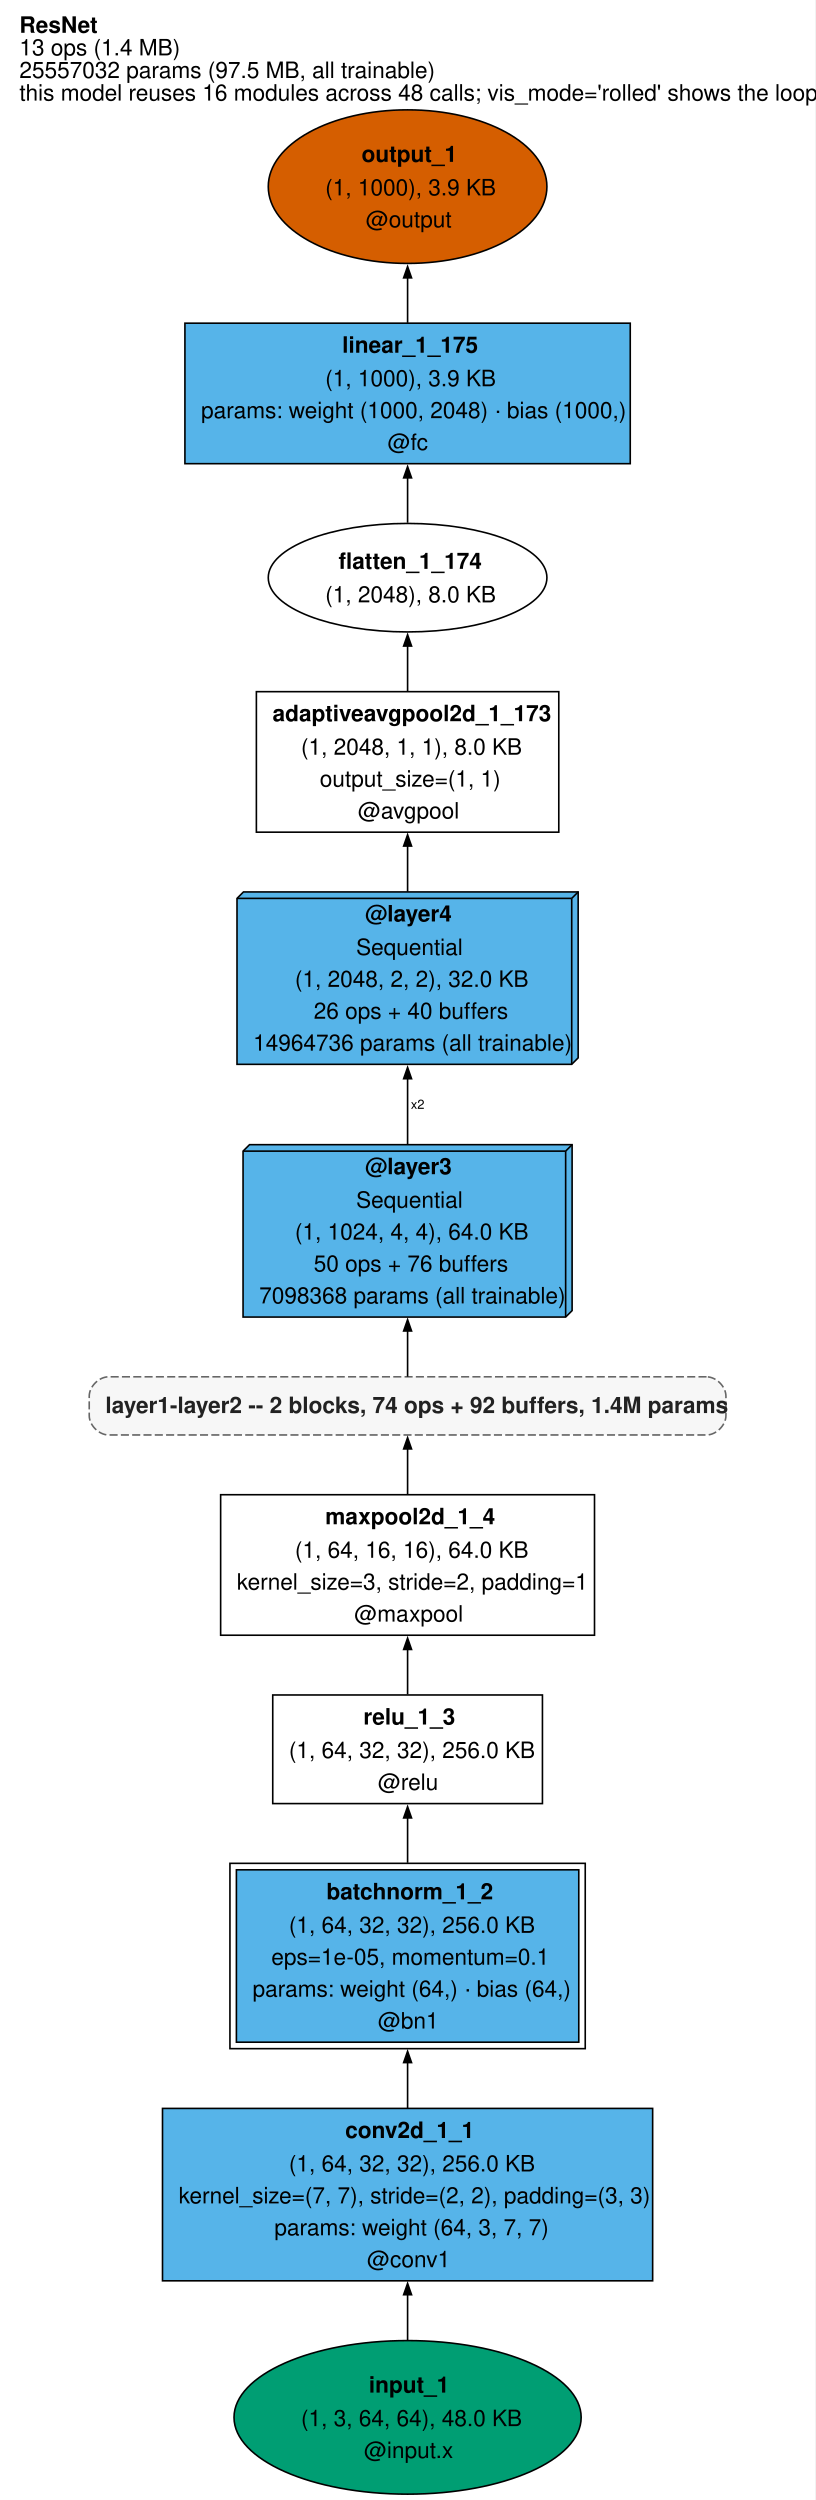
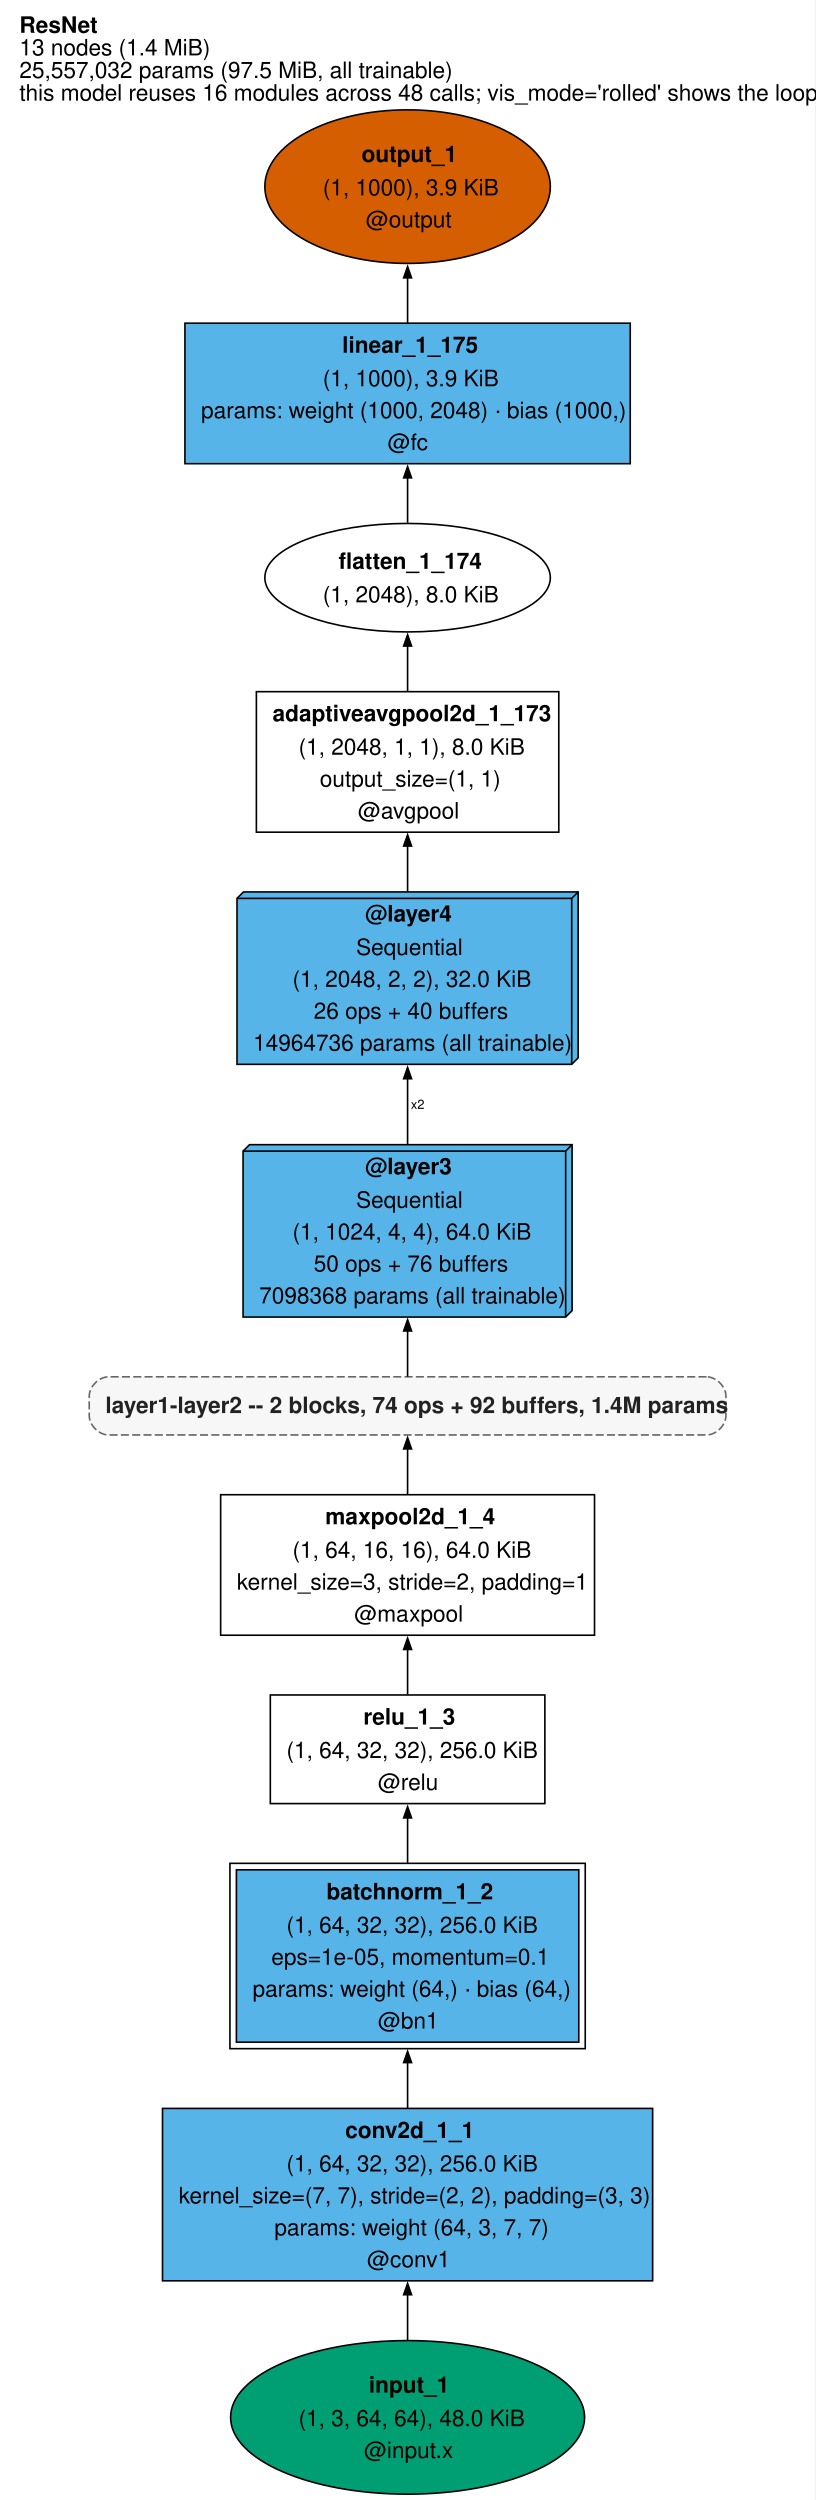
<svg xmlns="http://www.w3.org/2000/svg" xmlns:xlink="http://www.w3.org/1999/xlink" width="505pt" height="1548pt" viewBox="0.00 0.00 505.00 1548.00">
  <g id="graph0" class="graph" transform="scale(1 1) rotate(0) translate(4 1544.39)">
    <polygon fill="white" stroke="none" points="-4,4 -4,-1544.39 500.75,-1544.39 500.75,4 -4,4" />
    <text xml:space="preserve" text-anchor="start" x="8" y="-1524.09" font-family="Helvetica,sans-Serif" font-weight="bold" font-size="14.00">ResNet</text>
-     <text xml:space="preserve" text-anchor="start" x="8" y="-1510.09" font-family="Helvetica,sans-Serif" font-size="14.00">13 ops (1.4 MB)</text>
-     <text xml:space="preserve" text-anchor="start" x="8" y="-1496.09" font-family="Helvetica,sans-Serif" font-size="14.00">25557032 params (97.5 MB, all trainable)</text>
+     <text xml:space="preserve" text-anchor="start" x="8" y="-1510.09" font-family="Helvetica,sans-Serif" font-size="14.00">13 nodes (1.4 MiB)</text>
+     <text xml:space="preserve" text-anchor="start" x="8" y="-1496.09" font-family="Helvetica,sans-Serif" font-size="14.00">25,557,032 params (97.5 MiB, all trainable)</text>
    <text xml:space="preserve" text-anchor="start" x="8" y="-1482.09" font-family="Helvetica,sans-Serif" font-size="14.00">this model reuses 16 modules across 48 calls; vis_mode='rolled' shows the loop</text>
    <g id="node1" class="node">
-       <ellipse fill="#009e73" stroke="black" cx="248.38" cy="-47.55" rx="107.48" ry="47.55" />
+       <ellipse fill="#009e73" stroke="black" cx="248.38" cy="-47.55" rx="109.6" ry="47.55" />
      <text xml:space="preserve" text-anchor="start" x="224.38" y="-62.88" font-family="Helvetica,sans-Serif" font-weight="bold" font-size="14.00">input_1</text>
-       <text xml:space="preserve" text-anchor="start" x="182.38" y="-42.13" font-family="Helvetica,sans-Serif" font-size="14.00">(1, 3, 64, 64), 48.0 KB</text>
+       <text xml:space="preserve" text-anchor="start" x="180.88" y="-42.13" font-family="Helvetica,sans-Serif" font-size="14.00">(1, 3, 64, 64), 48.0 KiB</text>
      <text xml:space="preserve" text-anchor="start" x="221.38" y="-22.38" font-family="Helvetica,sans-Serif" font-size="14.00">@input.x</text>
    </g>
    <g id="node2" class="node">
      <polygon fill="#56b4e9" stroke="black" points="400.12,-238.86 96.62,-238.86 96.62,-132.11 400.12,-132.11 400.12,-238.86" />
      <text xml:space="preserve" text-anchor="start" x="209.75" y="-220.56" font-family="Helvetica,sans-Serif" font-weight="bold" font-size="14.00">conv2d_1_1</text>
-       <text xml:space="preserve" text-anchor="start" x="174.88" y="-199.81" font-family="Helvetica,sans-Serif" font-size="14.00">(1, 64, 32, 32), 256.0 KB</text>
+       <text xml:space="preserve" text-anchor="start" x="173.38" y="-199.81" font-family="Helvetica,sans-Serif" font-size="14.00">(1, 64, 32, 32), 256.0 KiB</text>
      <text xml:space="preserve" text-anchor="start" x="106.62" y="-180.06" font-family="Helvetica,sans-Serif" font-size="14.00">kernel_size=(7, 7), stride=(2, 2), padding=(3, 3)</text>
      <text xml:space="preserve" text-anchor="start" x="165.88" y="-160.31" font-family="Helvetica,sans-Serif" font-size="14.00">params: weight (64, 3, 7, 7)</text>
      <text xml:space="preserve" text-anchor="start" x="223.25" y="-140.56" font-family="Helvetica,sans-Serif" font-size="14.00">@conv1</text>
    </g>
    <g id="edge1" class="edge">
      <path fill="none" stroke="black" d="M248.38,-95.33C248.38,-104.48 248.38,-114.19 248.38,-123.72" />
      <polygon fill="black" stroke="black" points="245.93,-123.51 248.38,-130.51 250.83,-123.51 245.93,-123.51" />
    </g>
    <g id="node3" class="node">
      <g id="a_node3">
        <a xlink:title="Hidden buffers: bn1.running_mean, bn1.running_var">
          <polygon fill="#56b4e9" stroke="black" points="354.38,-386.61 142.38,-386.61 142.38,-279.86 354.38,-279.86 354.38,-386.61" />
          <polygon fill="none" stroke="black" points="358.38,-390.61 138.38,-390.61 138.38,-275.86 358.38,-275.86 358.38,-390.61" />
          <text xml:space="preserve" text-anchor="start" x="198.12" y="-368.31" font-family="Helvetica,sans-Serif" font-weight="bold" font-size="14.00">batchnorm_1_2</text>
-           <text xml:space="preserve" text-anchor="start" x="174.88" y="-347.56" font-family="Helvetica,sans-Serif" font-size="14.00">(1, 64, 32, 32), 256.0 KB</text>
+           <text xml:space="preserve" text-anchor="start" x="173.38" y="-347.56" font-family="Helvetica,sans-Serif" font-size="14.00">(1, 64, 32, 32), 256.0 KiB</text>
          <text xml:space="preserve" text-anchor="start" x="164" y="-327.81" font-family="Helvetica,sans-Serif" font-size="14.00">eps=1e-05, momentum=0.1</text>
          <text xml:space="preserve" text-anchor="start" x="152.38" y="-308.06" font-family="Helvetica,sans-Serif" font-size="14.00">params: weight (64,) · bias (64,)</text>
          <text xml:space="preserve" text-anchor="start" x="230" y="-288.31" font-family="Helvetica,sans-Serif" font-size="14.00">@bn1</text>
        </a>
      </g>
    </g>
    <g id="edge2" class="edge">
      <path fill="none" stroke="black" d="M248.38,-239.1C248.38,-248.31 248.38,-257.98 248.38,-267.47" />
      <polygon fill="black" stroke="black" points="245.93,-267.24 248.38,-274.24 250.83,-267.24 245.93,-267.24" />
    </g>
    <g id="node4" class="node">
-       <polygon fill="white" stroke="black" points="331.88,-494.86 164.88,-494.86 164.88,-427.61 331.88,-427.61 331.88,-494.86" />
+       <polygon fill="white" stroke="black" points="333.38,-494.86 163.38,-494.86 163.38,-427.61 333.38,-427.61 333.38,-494.86" />
      <text xml:space="preserve" text-anchor="start" x="221" y="-476.56" font-family="Helvetica,sans-Serif" font-weight="bold" font-size="14.00">relu_1_3</text>
-       <text xml:space="preserve" text-anchor="start" x="174.88" y="-455.81" font-family="Helvetica,sans-Serif" font-size="14.00">(1, 64, 32, 32), 256.0 KB</text>
+       <text xml:space="preserve" text-anchor="start" x="173.38" y="-455.81" font-family="Helvetica,sans-Serif" font-size="14.00">(1, 64, 32, 32), 256.0 KiB</text>
      <text xml:space="preserve" text-anchor="start" x="230" y="-436.06" font-family="Helvetica,sans-Serif" font-size="14.00">@relu</text>
    </g>
    <g id="edge3" class="edge">
      <path fill="none" stroke="black" d="M248.38,-390.96C248.38,-400.37 248.38,-409.96 248.38,-418.89" />
      <polygon fill="black" stroke="black" points="245.93,-418.71 248.38,-425.71 250.83,-418.71 245.93,-418.71" />
    </g>
    <g id="node5" class="node">
      <polygon fill="white" stroke="black" points="364.12,-618.86 132.62,-618.86 132.62,-531.86 364.12,-531.86 364.12,-618.86" />
      <text xml:space="preserve" text-anchor="start" x="197.38" y="-600.56" font-family="Helvetica,sans-Serif" font-weight="bold" font-size="14.00">maxpool2d_1_4</text>
-       <text xml:space="preserve" text-anchor="start" x="178.62" y="-579.81" font-family="Helvetica,sans-Serif" font-size="14.00">(1, 64, 16, 16), 64.0 KB</text>
+       <text xml:space="preserve" text-anchor="start" x="177.12" y="-579.81" font-family="Helvetica,sans-Serif" font-size="14.00">(1, 64, 16, 16), 64.0 KiB</text>
      <text xml:space="preserve" text-anchor="start" x="142.62" y="-560.06" font-family="Helvetica,sans-Serif" font-size="14.00">kernel_size=3, stride=2, padding=1</text>
      <text xml:space="preserve" text-anchor="start" x="215.38" y="-540.31" font-family="Helvetica,sans-Serif" font-size="14.00">@maxpool</text>
    </g>
    <g id="edge4" class="edge">
      <path fill="none" stroke="black" d="M248.38,-495.27C248.38,-504.06 248.38,-513.77 248.38,-523.28" />
      <polygon fill="black" stroke="black" points="245.93,-523.05 248.38,-530.05 250.83,-523.05 245.93,-523.05" />
    </g>
    <g id="node6" class="node">
      <path fill="#f7f7f7" stroke="#666666" stroke-dasharray="5,2" d="M433.5,-691.86C433.5,-691.86 63.25,-691.86 63.25,-691.86 57.25,-691.86 51.25,-685.86 51.25,-679.86 51.25,-679.86 51.25,-667.86 51.25,-667.86 51.25,-661.86 57.25,-655.86 63.25,-655.86 63.25,-655.86 433.5,-655.86 433.5,-655.86 439.5,-655.86 445.5,-661.86 445.5,-667.86 445.5,-667.86 445.5,-679.86 445.5,-679.86 445.5,-685.86 439.5,-691.86 433.5,-691.86" />
      <text xml:space="preserve" text-anchor="start" x="61.25" y="-669.43" font-family="Helvetica,sans-Serif" font-weight="bold" font-size="14.00" fill="#222222">layer1-layer2 -- 2 blocks, 74 ops + 92 buffers, 1.4M params</text>
    </g>
    <g id="edge5" class="edge">
      <path fill="none" stroke="black" d="M248.38,-619.24C248.38,-628.81 248.38,-638.66 248.38,-647.26" />
      <polygon fill="black" stroke="black" points="245.93,-647.2 248.38,-654.2 250.83,-647.2 245.93,-647.2" />
    </g>
    <g id="node7" class="node">
      <polygon fill="#56b4e9" stroke="black" points="350.25,-835.61 150.5,-835.61 146.5,-831.61 146.5,-728.86 346.25,-728.86 350.25,-732.86 350.25,-835.61" />
      <polyline fill="none" stroke="black" points="346.25,-831.61 146.5,-831.61" />
      <polyline fill="none" stroke="black" points="346.25,-831.61 346.25,-728.86" />
      <polyline fill="none" stroke="black" points="346.25,-831.61 350.25,-835.61" />
      <text xml:space="preserve" text-anchor="start" x="222.12" y="-817.31" font-family="Helvetica,sans-Serif" font-weight="bold" font-size="14.00">@layer3</text>
      <text xml:space="preserve" text-anchor="start" x="216.5" y="-796.56" font-family="Helvetica,sans-Serif" font-size="14.00">Sequential</text>
-       <text xml:space="preserve" text-anchor="start" x="178.62" y="-776.81" font-family="Helvetica,sans-Serif" font-size="14.00">(1, 1024, 4, 4), 64.0 KB</text>
+       <text xml:space="preserve" text-anchor="start" x="177.12" y="-776.81" font-family="Helvetica,sans-Serif" font-size="14.00">(1, 1024, 4, 4), 64.0 KiB</text>
      <text xml:space="preserve" text-anchor="start" x="190.25" y="-757.06" font-family="Helvetica,sans-Serif" font-size="14.00">50 ops + 76 buffers</text>
      <text xml:space="preserve" text-anchor="start" x="156.5" y="-737.31" font-family="Helvetica,sans-Serif" font-size="14.00">7098368 params (all trainable)</text>
    </g>
    <g id="edge6" class="edge">
      <path fill="none" stroke="black" d="M248.38,-691.95C248.38,-699.92 248.38,-709.94 248.38,-720.36" />
      <polygon fill="black" stroke="black" points="245.93,-720.26 248.38,-727.26 250.83,-720.26 245.93,-720.26" />
    </g>
    <g id="node8" class="node">
      <polygon fill="#56b4e9" stroke="black" points="354,-992.11 146.75,-992.11 142.75,-988.11 142.75,-885.36 350,-885.36 354,-889.36 354,-992.11" />
      <polyline fill="none" stroke="black" points="350,-988.11 142.75,-988.11" />
      <polyline fill="none" stroke="black" points="350,-988.11 350,-885.36" />
      <polyline fill="none" stroke="black" points="350,-988.11 354,-992.11" />
      <text xml:space="preserve" text-anchor="start" x="222.12" y="-973.81" font-family="Helvetica,sans-Serif" font-weight="bold" font-size="14.00">@layer4</text>
      <text xml:space="preserve" text-anchor="start" x="216.5" y="-953.06" font-family="Helvetica,sans-Serif" font-size="14.00">Sequential</text>
-       <text xml:space="preserve" text-anchor="start" x="178.62" y="-933.31" font-family="Helvetica,sans-Serif" font-size="14.00">(1, 2048, 2, 2), 32.0 KB</text>
+       <text xml:space="preserve" text-anchor="start" x="177.12" y="-933.31" font-family="Helvetica,sans-Serif" font-size="14.00">(1, 2048, 2, 2), 32.0 KiB</text>
      <text xml:space="preserve" text-anchor="start" x="190.25" y="-913.56" font-family="Helvetica,sans-Serif" font-size="14.00">26 ops + 40 buffers</text>
      <text xml:space="preserve" text-anchor="start" x="152.75" y="-893.81" font-family="Helvetica,sans-Serif" font-size="14.00">14964736 params (all trainable)</text>
    </g>
    <g id="edge7" class="edge">
      <path fill="none" stroke="black" d="M248.38,-835.97C248.38,-849.07 248.38,-863.22 248.38,-876.69" />
      <polygon fill="black" stroke="black" points="245.93,-876.45 248.38,-883.45 250.83,-876.45 245.93,-876.45" />
      <text xml:space="preserve" text-anchor="start" x="250.38" y="-857.76" font-family="Helvetica,sans-Serif" font-size="8.00">x2</text>
    </g>
    <g id="node9" class="node">
      <polygon fill="white" stroke="black" points="342,-1116.11 154.75,-1116.11 154.75,-1029.11 342,-1029.11 342,-1116.11" />
      <text xml:space="preserve" text-anchor="start" x="164.75" y="-1097.81" font-family="Helvetica,sans-Serif" font-weight="bold" font-size="14.00">adaptiveavgpool2d_1_173</text>
-       <text xml:space="preserve" text-anchor="start" x="182.38" y="-1077.06" font-family="Helvetica,sans-Serif" font-size="14.00">(1, 2048, 1, 1), 8.0 KB</text>
+       <text xml:space="preserve" text-anchor="start" x="180.88" y="-1077.06" font-family="Helvetica,sans-Serif" font-size="14.00">(1, 2048, 1, 1), 8.0 KiB</text>
      <text xml:space="preserve" text-anchor="start" x="194" y="-1057.31" font-family="Helvetica,sans-Serif" font-size="14.00">output_size=(1, 1)</text>
      <text xml:space="preserve" text-anchor="start" x="217.62" y="-1037.56" font-family="Helvetica,sans-Serif" font-size="14.00">@avgpool</text>
    </g>
    <g id="edge8" class="edge">
      <path fill="none" stroke="black" d="M248.38,-992.23C248.38,-1001.58 248.38,-1011.3 248.38,-1020.61" />
      <polygon fill="black" stroke="black" points="245.93,-1020.5 248.38,-1027.5 250.83,-1020.5 245.93,-1020.5" />
    </g>
    <g id="node10" class="node">
-       <ellipse fill="white" stroke="black" cx="248.38" cy="-1186.69" rx="86.27" ry="33.59" />
+       <ellipse fill="white" stroke="black" cx="248.38" cy="-1186.69" rx="88.39" ry="33.59" />
      <text xml:space="preserve" text-anchor="start" x="205.62" y="-1192.14" font-family="Helvetica,sans-Serif" font-weight="bold" font-size="14.00">flatten_1_174</text>
-       <text xml:space="preserve" text-anchor="start" x="197.38" y="-1171.39" font-family="Helvetica,sans-Serif" font-size="14.00">(1, 2048), 8.0 KB</text>
+       <text xml:space="preserve" text-anchor="start" x="195.88" y="-1171.39" font-family="Helvetica,sans-Serif" font-size="14.00">(1, 2048), 8.0 KiB</text>
    </g>
    <g id="edge9" class="edge">
      <path fill="none" stroke="black" d="M248.38,-1116.3C248.38,-1125.59 248.38,-1135.39 248.38,-1144.61" />
      <polygon fill="black" stroke="black" points="245.93,-1144.37 248.38,-1151.37 250.83,-1144.37 245.93,-1144.37" />
    </g>
    <g id="node11" class="node">
      <polygon fill="#56b4e9" stroke="black" points="386.25,-1344.28 110.5,-1344.28 110.5,-1257.28 386.25,-1257.28 386.25,-1344.28" />
      <text xml:space="preserve" text-anchor="start" x="207.88" y="-1325.98" font-family="Helvetica,sans-Serif" font-weight="bold" font-size="14.00">linear_1_175</text>
-       <text xml:space="preserve" text-anchor="start" x="197.38" y="-1305.23" font-family="Helvetica,sans-Serif" font-size="14.00">(1, 1000), 3.9 KB</text>
+       <text xml:space="preserve" text-anchor="start" x="195.88" y="-1305.23" font-family="Helvetica,sans-Serif" font-size="14.00">(1, 1000), 3.9 KiB</text>
      <text xml:space="preserve" text-anchor="start" x="120.5" y="-1285.48" font-family="Helvetica,sans-Serif" font-size="14.00">params: weight (1000, 2048) · bias (1000,)</text>
      <text xml:space="preserve" text-anchor="start" x="236" y="-1265.73" font-family="Helvetica,sans-Serif" font-size="14.00">@fc</text>
    </g>
    <g id="edge10" class="edge">
      <path fill="none" stroke="black" d="M248.38,-1220.72C248.38,-1229.51 248.38,-1239.21 248.38,-1248.72" />
      <polygon fill="black" stroke="black" points="245.93,-1248.49 248.38,-1255.49 250.83,-1248.49 245.93,-1248.49" />
    </g>
    <g id="node12" class="node">
-       <ellipse fill="#d55e00" stroke="black" cx="248.38" cy="-1428.83" rx="86.27" ry="47.55" />
+       <ellipse fill="#d55e00" stroke="black" cx="248.38" cy="-1428.83" rx="88.39" ry="47.55" />
      <text xml:space="preserve" text-anchor="start" x="219.88" y="-1444.16" font-family="Helvetica,sans-Serif" font-weight="bold" font-size="14.00">output_1</text>
-       <text xml:space="preserve" text-anchor="start" x="197.38" y="-1423.41" font-family="Helvetica,sans-Serif" font-size="14.00">(1, 1000), 3.9 KB</text>
+       <text xml:space="preserve" text-anchor="start" x="195.88" y="-1423.41" font-family="Helvetica,sans-Serif" font-size="14.00">(1, 1000), 3.9 KiB</text>
      <text xml:space="preserve" text-anchor="start" x="222.5" y="-1403.66" font-family="Helvetica,sans-Serif" font-size="14.00">@output</text>
    </g>
    <g id="edge11" class="edge">
      <path fill="none" stroke="black" d="M248.38,-1344.46C248.38,-1353.42 248.38,-1363.01 248.38,-1372.37" />
      <polygon fill="black" stroke="black" points="245.93,-1372.36 248.38,-1379.36 250.83,-1372.36 245.93,-1372.36" />
    </g>
  </g>
</svg>
